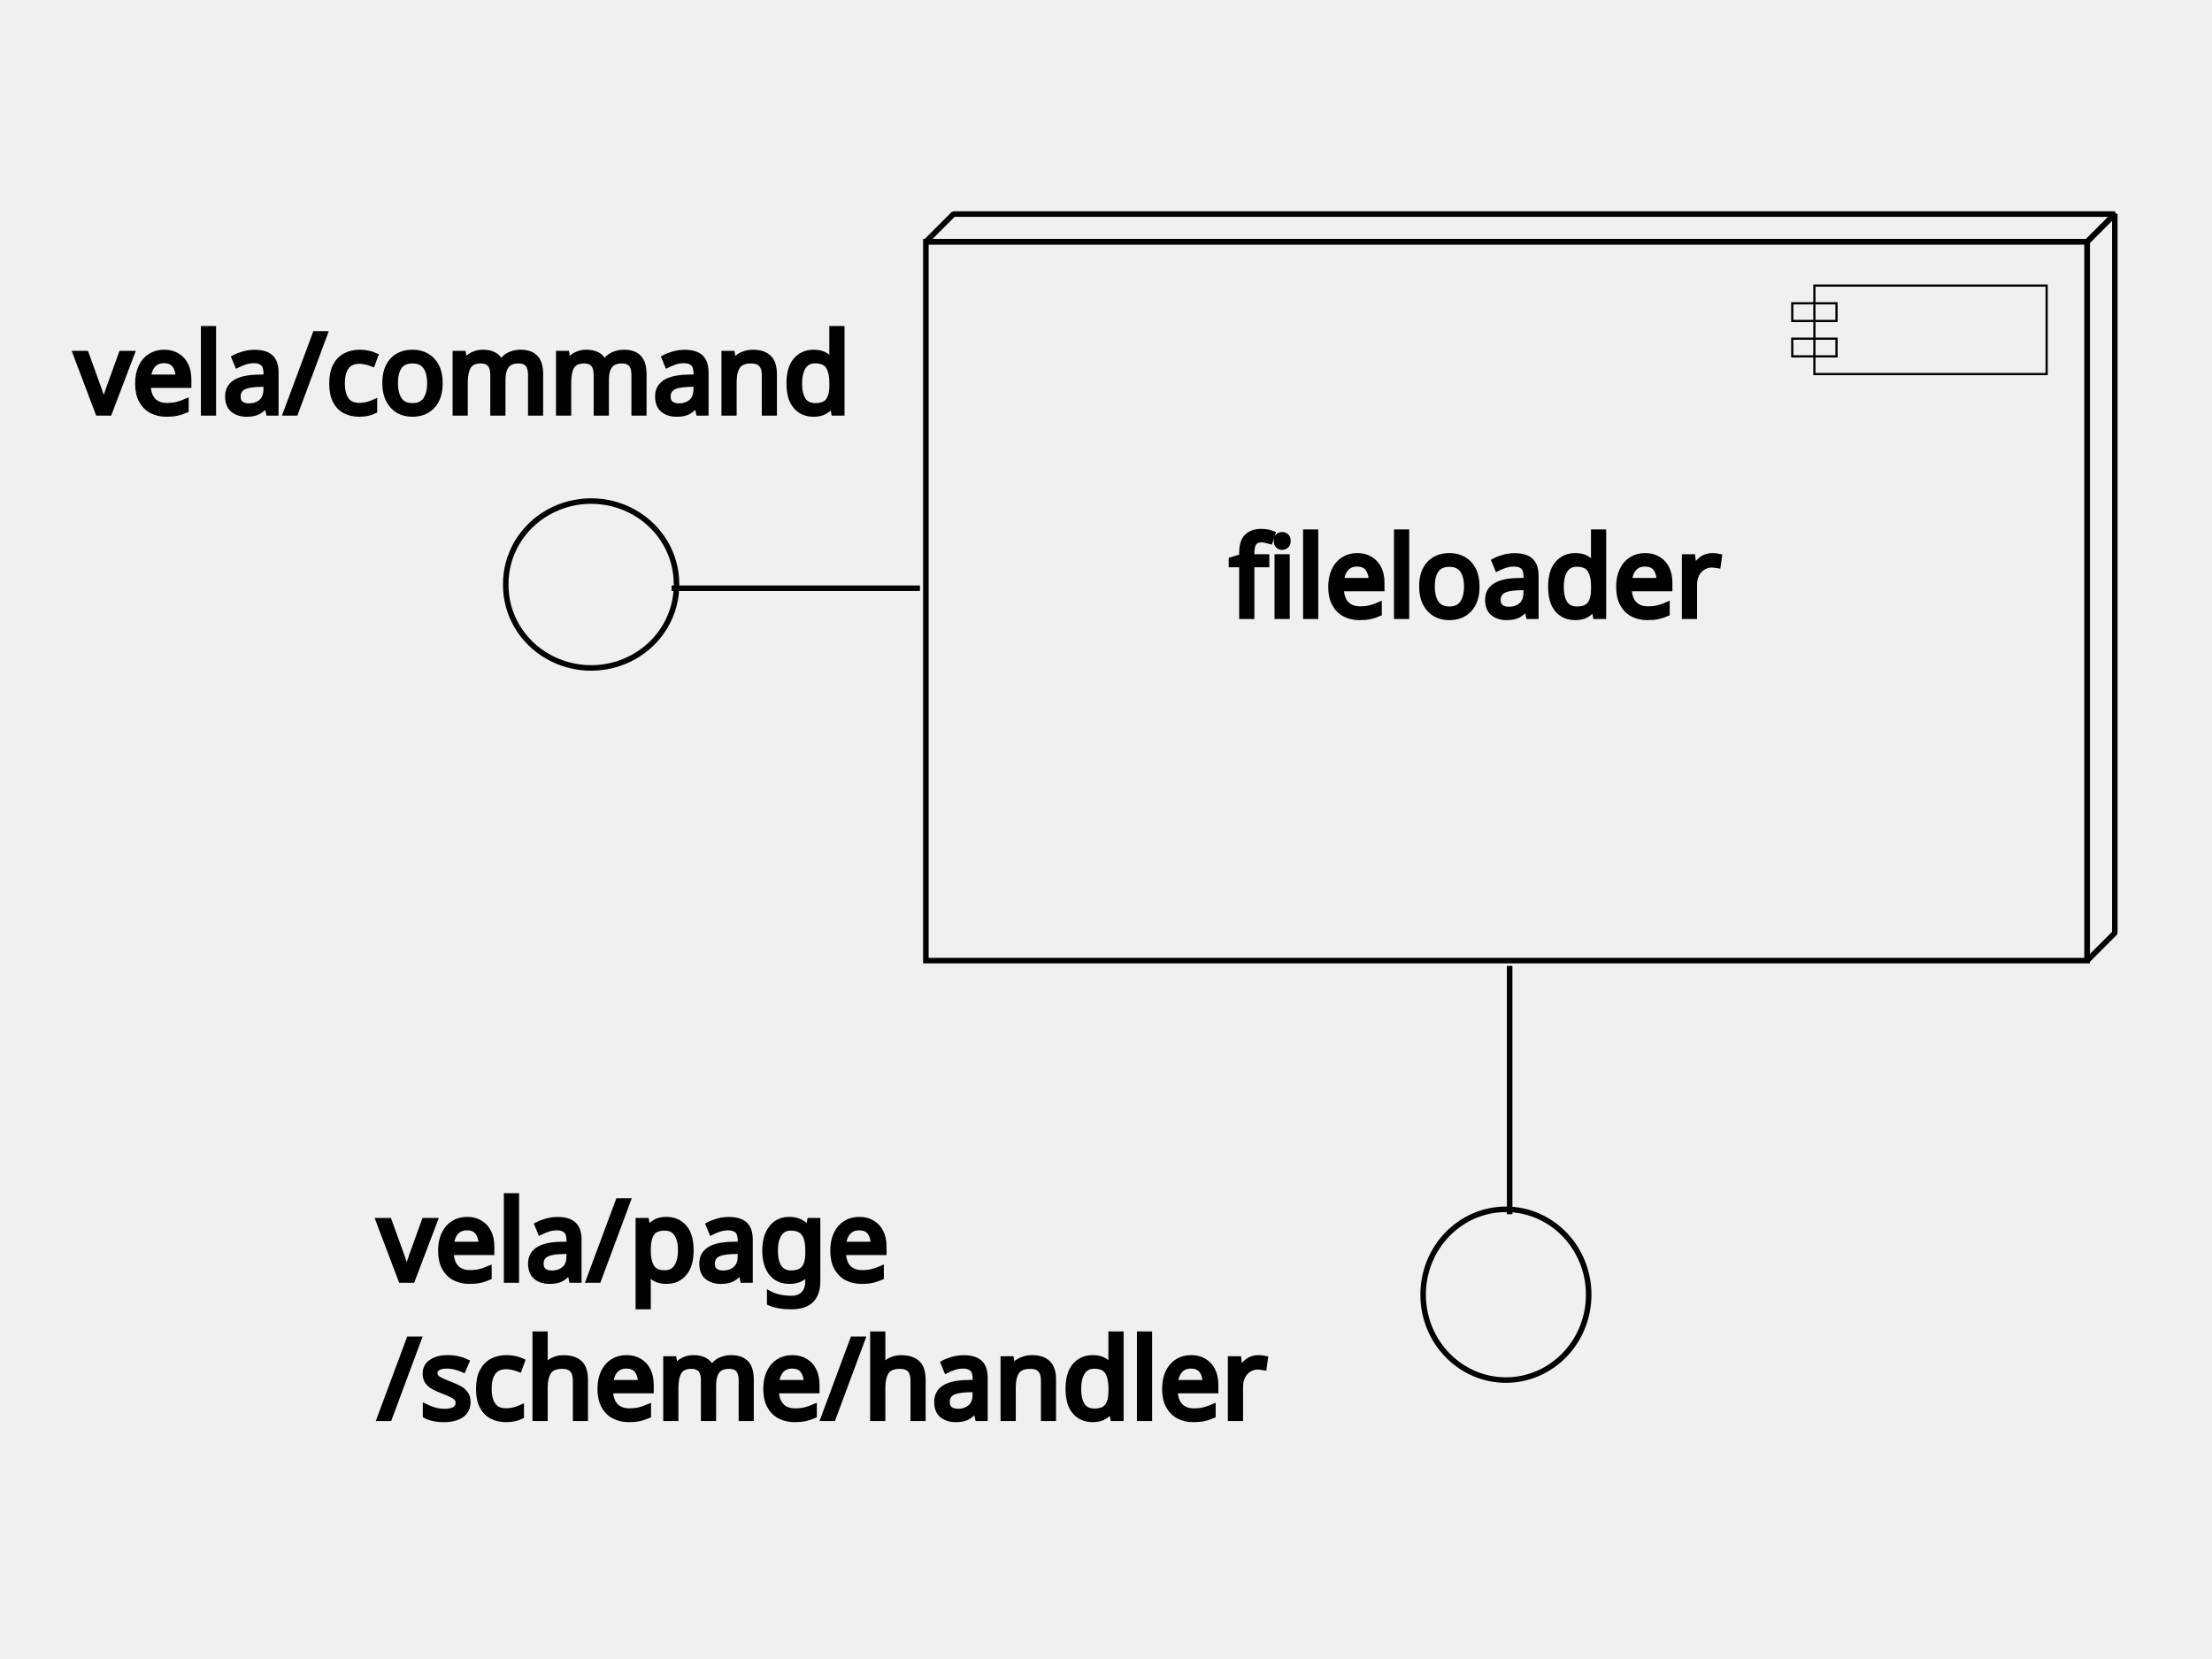
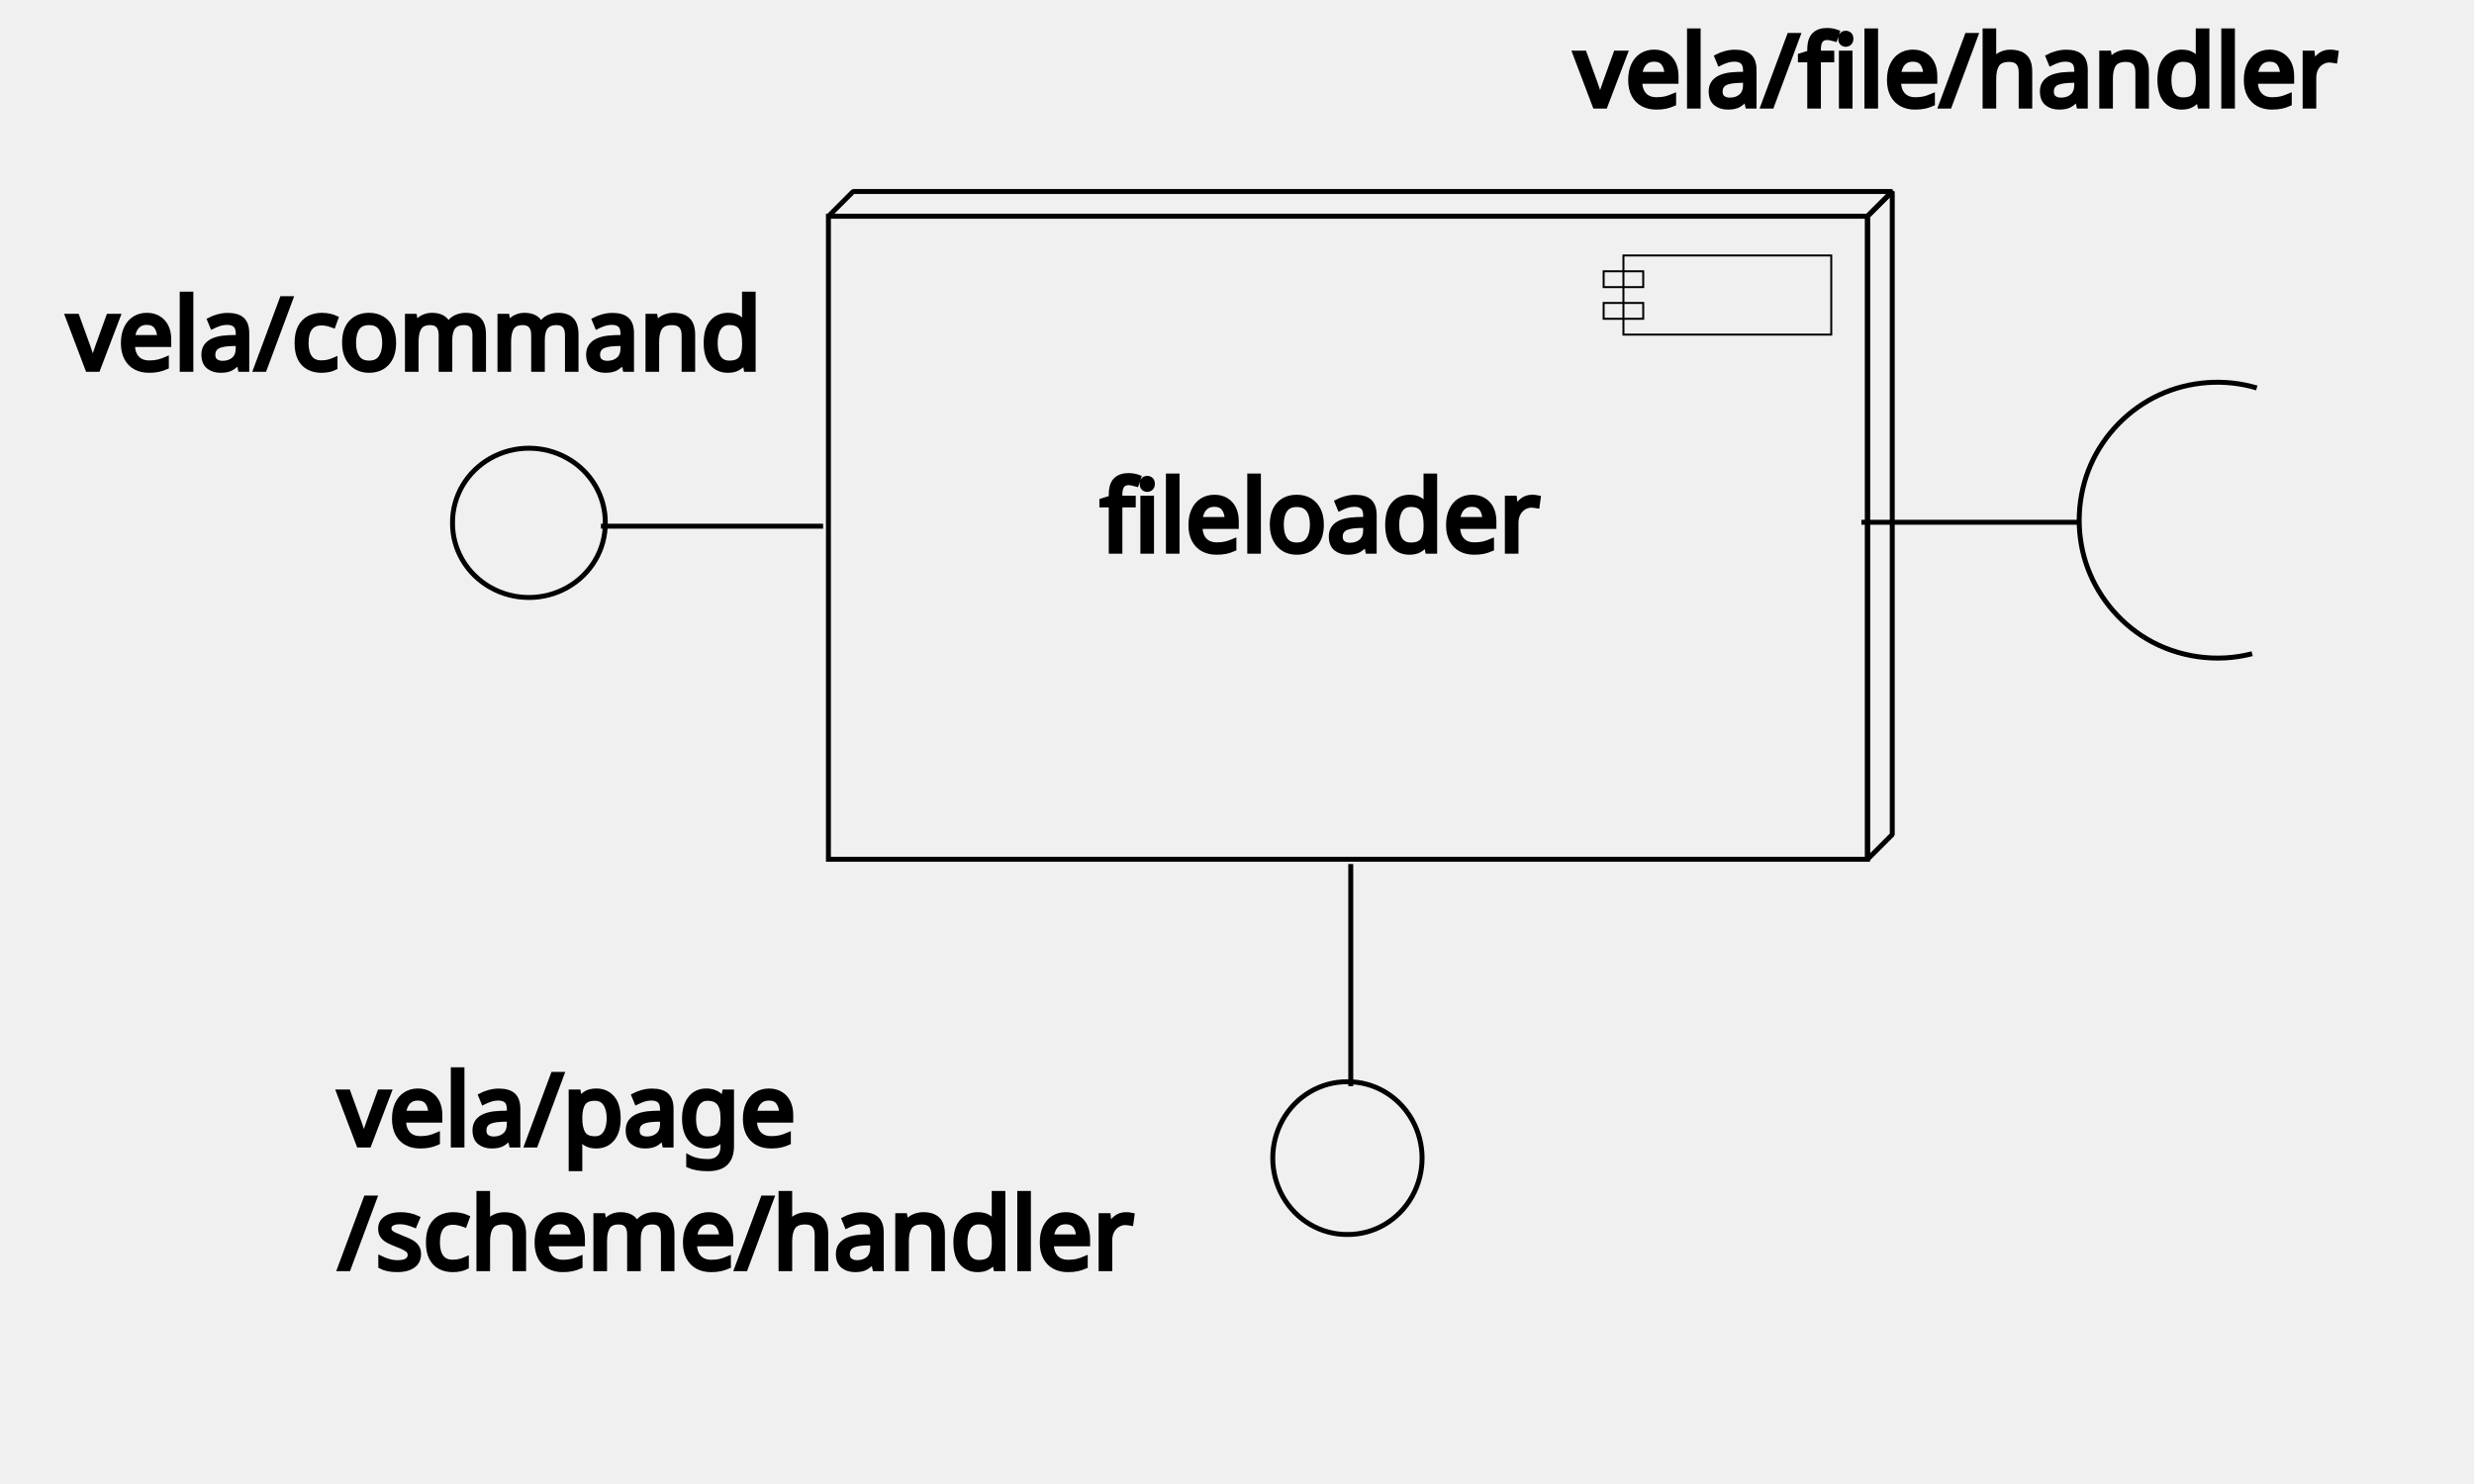
- <svg xmlns="http://www.w3.org/2000/svg" viewBox="165 100 400 300" id="svg4022" version="1.1" width="100%" height="100%" style="stroke:#000000">
+ <svg xmlns="http://www.w3.org/2000/svg" viewBox="165 100 500 300" id="svg4022" version="1.1" width="100%" height="100%" style="stroke:#000000">
  <defs id="defs4148">
    </defs>
  <style type="text/css" id="style4024">
* {
	stroke: black;
}

text {
	fill: black;
	stroke: none;
	font-size: 10px;
	font-family: sans-serif;
}

rect, ellipse {
	fill: white;
}

polygon {
	stroke-miterlimit: 1;
	fill: white;
}
</style>
  <text xml:space="preserve" style="font-size:40px;font-style:normal;font-weight:normal;line-height:125%;letter-spacing:0px;word-spacing:0px;fill:#000000;fill-opacity:1;stroke:none;font-family:Sans;-inkscape-font-specification:Sans" x="5.602" y="95.237" id="text4386">
    <tspan id="tspan4388" style="font-style:normal;stroke:#000000;-inkscape-font-specification:Sans" x="5.602" y="95.237" />
  </text>
  <text xml:space="preserve" style="font-size:20px;font-style:normal;font-weight:normal;line-height:125%;letter-spacing:0px;word-spacing:0px;fill:#000000;fill-opacity:1;stroke:none;font-family:Sans;-inkscape-font-specification:Sans" x="387.396" y="211.438" id="text4207">
    <tspan id="tspan4209" style="stroke:#000000" x="387.396" y="211.438">fileloader</tspan>
  </text>
  <g transform="translate(-362.9536,-41.1636)" style="stroke:#000000" id="g4231-4">
    <rect style="fill:none;stroke:#000000" id="rect4044-5-4-2-4-6-2" height="130" width="210" y="184.874" x="695.381" />
    <g transform="translate(149.5207,45.45247)" style="fill:none;stroke:#000000" id="g3301-9-0-7-7-5">
-       <polygon points="380,235 590,235 585,240 375,240 " id="polygon4046-6-2-15-7-7-8" transform="translate(170.8606,-100.578)" style="fill:none;stroke:#000000;stroke-miterlimit:1" />
-       <polygon points="590,235 590,365 585,370 585,240 " id="polygon4048-6-0-8-5-5-5" transform="translate(170.8606,-100.578)" style="fill:none;stroke:#000000;stroke-miterlimit:1" />
+       <polygon points="585,240 375,240 380,235 590,235 " id="polygon4046-6-2-15-7-7-8" transform="translate(170.8606,-100.578)" style="fill:none;stroke:#000000;stroke-miterlimit:1" />
+       <polygon points="585,370 585,240 590,235 590,365 " id="polygon4048-6-0-8-5-5-5" transform="translate(170.8606,-100.578)" style="fill:none;stroke:#000000;stroke-miterlimit:1" />
    </g>
    <g style="fill:none;stroke:#000000" transform="matrix(0.4,0,0,0.4,698.053,140.807)" id="g4274-8-3-5-4-4-5-3">
      <rect style="fill:none;stroke:#000000" x="395" y="130" width="105" height="40" id="rect4090-5-5-8-8-9-4-7" />
      <rect style="fill:none;stroke:#000000" x="385" y="138" width="20" height="8" id="rect4092-1-9-4-9-9-1-11" />
      <rect style="fill:none;stroke:#000000" x="385" y="154" width="20" height="8" id="rect4094-3-4-9-7-2-7-4" />
    </g>
  </g>
  <g id="g13215" style="stroke:#000000">
    <path d="m 309.669,27.077 a 15.437,14.969 0 1 1 -30.873,0 15.437,14.969 0 1 1 30.873,0 z" id="path4963-2-2-4-4-5-4-9" style="opacity:0.99;fill:none;stroke:#000000;stroke-width:1;stroke-linecap:butt;stroke-linejoin:bevel;stroke-miterlimit:0;stroke-opacity:1;stroke-dasharray:none" transform="matrix(1,0,0,-1,-22.33783,232.7728)" />
    <path id="path3930-1" d="m 286.445,206.373 44.907,0" style="fill:none;stroke:#000000;stroke-width:1px;stroke-linecap:butt;stroke-linejoin:miter;stroke-opacity:1" />
  </g>
  <text xml:space="preserve" style="font-size:20px;font-style:normal;font-weight:normal;line-height:125%;letter-spacing:0px;word-spacing:0px;fill:#000000;fill-opacity:1;stroke:none;font-family:Sans;-inkscape-font-specification:Sans" x="178.68" y="174.66" id="text8647">
    <tspan id="tspan8649" style="stroke:#000000" x="178.68" y="174.66">vela/command</tspan>
  </text>
  <g transform="matrix(0,-1,1,0,231.6201,606.0158)" style="stroke:#000000" id="g13215-8">
-     <path d="m 309.669,27.077 c 0,8.267 -6.911,14.969 -15.437,14.969 -8.525,0 -15.437,-6.702 -15.437,-14.969 0,-8.267 6.911,-14.969 15.437,-14.969 8.525,0 15.437,6.702 15.437,14.969 z" id="path4963-2-2-4-4-5-4-9-1" style="opacity:0.99;fill:none;stroke:#000000;stroke-width:1;stroke-linecap:butt;stroke-linejoin:bevel;stroke-miterlimit:0;stroke-opacity:1;stroke-dasharray:none" transform="matrix(1,0,0,-1,-22.33783,232.7728)" />
+     <path d="m 309.669,27.077 a 15.437,14.969 0 1 1 -30.873,0 15.437,14.969 0 1 1 30.873,0 z" id="path4963-2-2-4-4-5-4-9-1" style="opacity:0.99;fill:none;stroke:#000000;stroke-width:1;stroke-linecap:butt;stroke-linejoin:bevel;stroke-miterlimit:0;stroke-opacity:1;stroke-dasharray:none" transform="matrix(1,0,0,-1,-22.33783,232.7728)" />
    <path id="path3930-1-3" d="m 286.445,206.373 44.907,0" style="fill:none;stroke:#000000;stroke-width:1px;stroke-linecap:butt;stroke-linejoin:miter;stroke-opacity:1" />
  </g>
  <text xml:space="preserve" style="font-size:20px;font-style:normal;font-weight:normal;line-height:125%;letter-spacing:0px;word-spacing:0px;fill:#000000;fill-opacity:1;stroke:none;font-family:Sans;-inkscape-font-specification:Sans" x="233.469" y="331.47" id="text4325">
    <tspan id="tspan4327" style="stroke:#000000" x="233.469" y="331.47">vela/page</tspan>
    <tspan style="stroke:#000000" x="233.469" y="356.47" id="tspan3818">/scheme/handler</tspan>
  </text>
+   <g id="g4341" transform="matrix(0,-1,1,0,267.8544,644.9649)" style="stroke:#000000">
+     <path id="path4999-4-0-0-3-8" d="m 466.536,353.247 c 1.933,-6.453 1.424,-13.606 -1.404,-19.721 -2.828,-6.114 -7.949,-11.134 -14.118,-13.84 -6.169,-2.705 -13.331,-3.072 -19.745,-1.011 -6.413,2.062 -12.02,6.533 -15.458,12.326 -3.757,6.333 -4.861,14.185 -2.995,21.308" style="fill:none;stroke:#000000;stroke-width:1px;stroke-linecap:butt;stroke-linejoin:miter;stroke-opacity:1" />
+     <path id="path4337" d="m 439.385,317.662 0,-44.323" style="fill:none;stroke:#000000;stroke-width:1px;stroke-linecap:butt;stroke-linejoin:miter;stroke-opacity:1" />
+   </g>
+   <text xml:space="preserve" style="font-size:20px;font-style:normal;font-weight:normal;line-height:125%;letter-spacing:0px;word-spacing:0px;fill:#000000;fill-opacity:1;stroke:none;font-family:Sans;-inkscape-font-specification:Sans" x="483.304" y="121.454" id="text4325-3">
+     <tspan style="stroke:#000000" x="483.304" y="121.454" id="tspan3818-4">vela/file/handler</tspan>
+   </text>
</svg>
